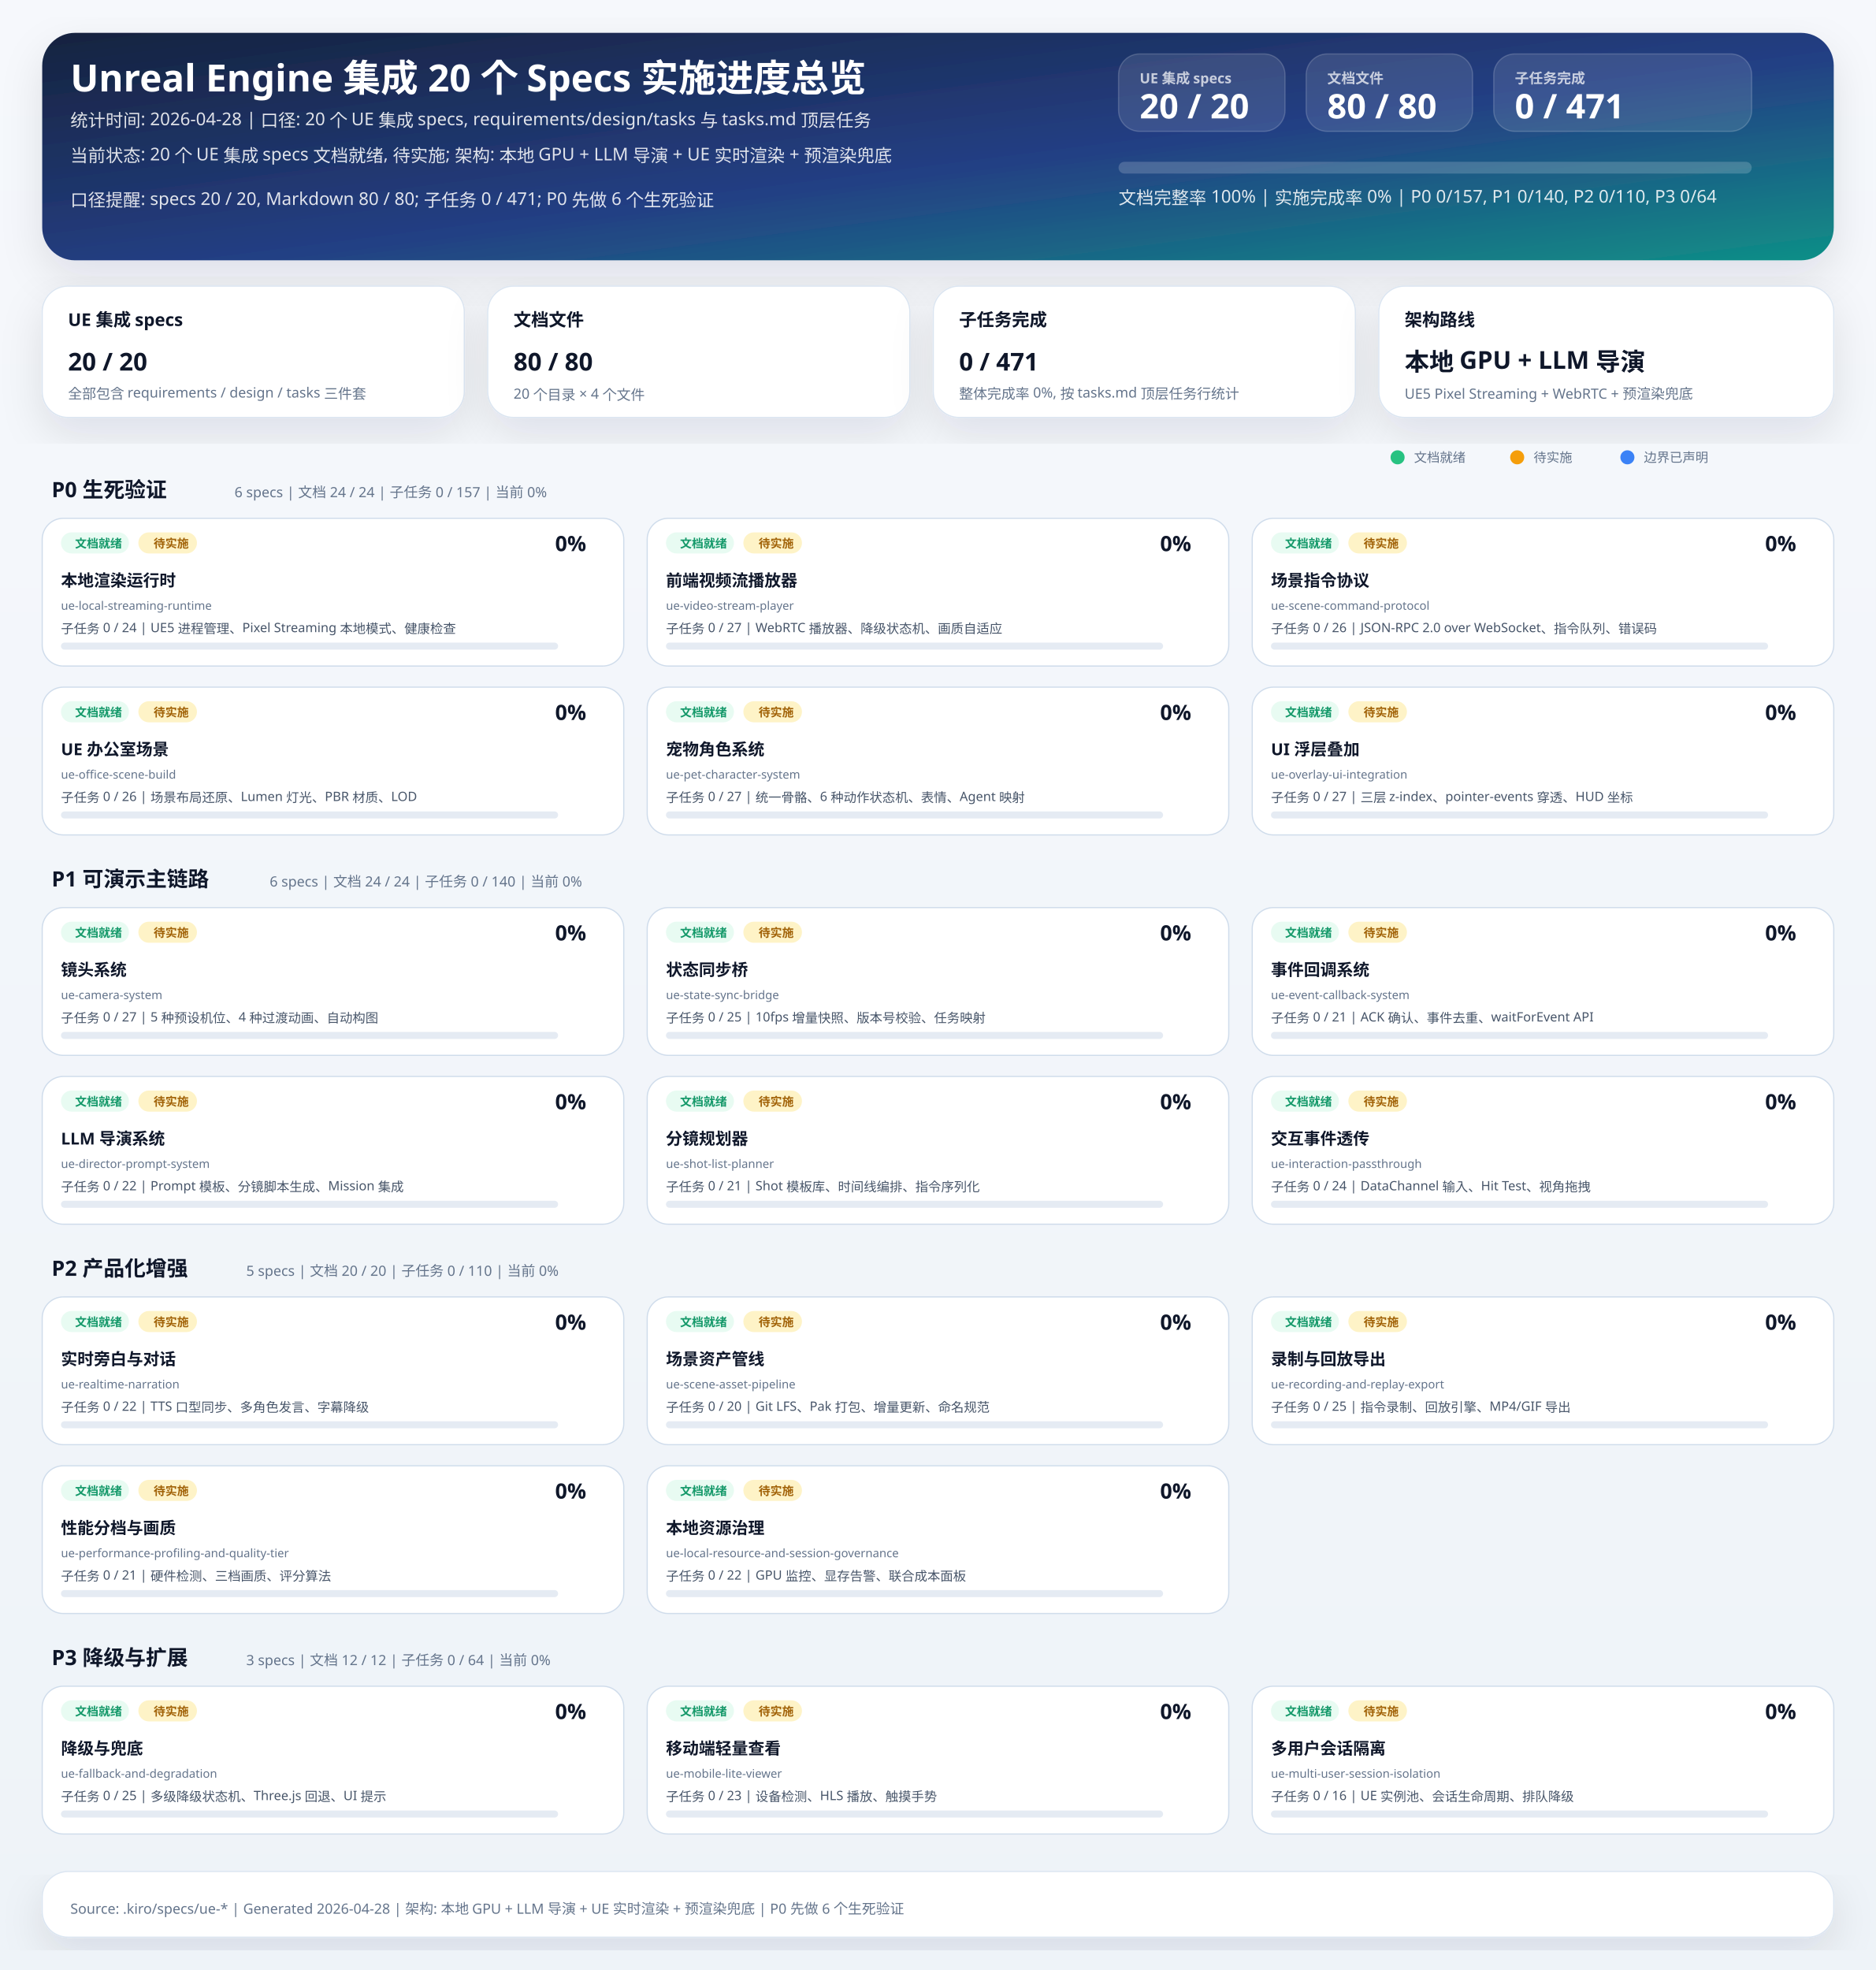
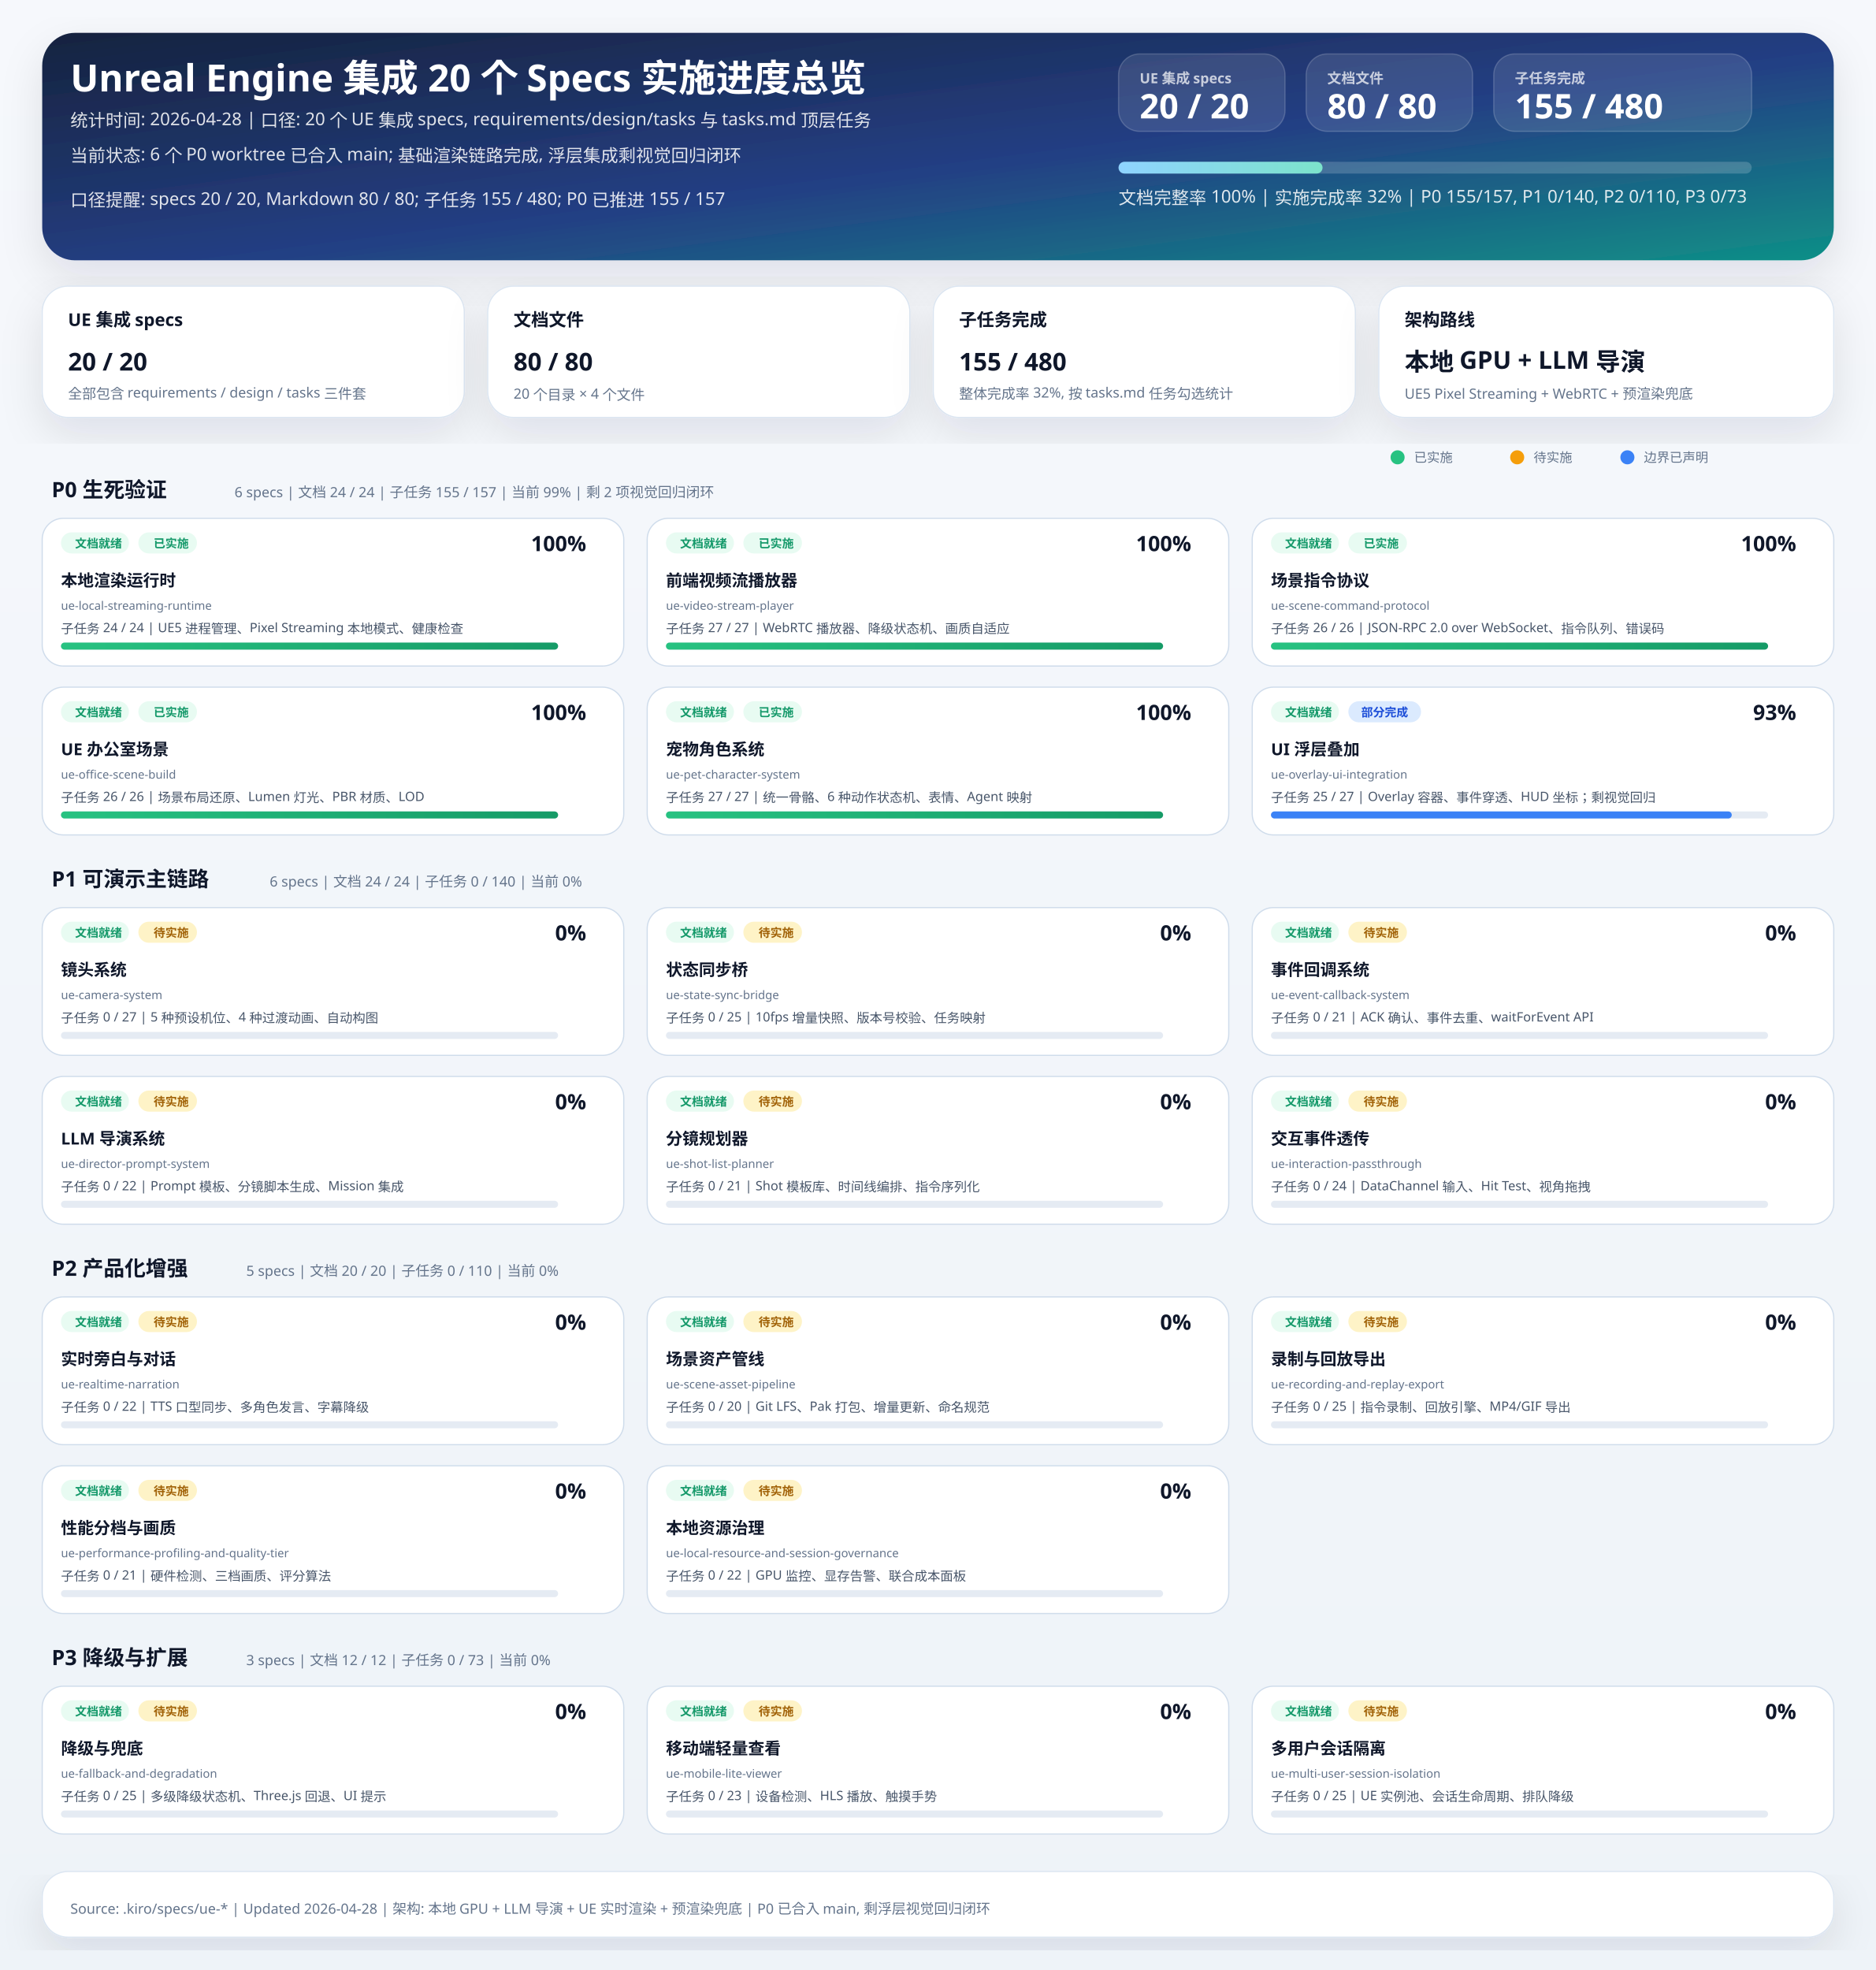
<svg xmlns="http://www.w3.org/2000/svg" width="1600" height="1680" viewBox="0 0 1600 1680" role="img" aria-labelledby="title desc">
  <defs>
    <linearGradient id="bg" x1="0" y1="0" x2="0" y2="1">
      <stop offset="0%" stop-color="#f6f8fc" />
      <stop offset="100%" stop-color="#eef3f8" />
    </linearGradient>
    <linearGradient id="hero" x1="0" y1="0" x2="1" y2="1">
      <stop offset="0%" stop-color="#16233f" />
      <stop offset="55%" stop-color="#243f84" />
      <stop offset="100%" stop-color="#0f8f87" />
    </linearGradient>
    <linearGradient id="heroBar" x1="0" y1="0" x2="1" y2="0">
      <stop offset="0%" stop-color="#8fd3ff" />
      <stop offset="100%" stop-color="#7ce3cb" />
    </linearGradient>
    <linearGradient id="readyFill" x1="0" y1="0" x2="1" y2="0">
      <stop offset="0%" stop-color="#27c281" />
      <stop offset="100%" stop-color="#169b67" />
    </linearGradient>
    <linearGradient id="todoFill" x1="0" y1="0" x2="1" y2="0">
      <stop offset="0%" stop-color="#f59e0b" />
      <stop offset="100%" stop-color="#d97706" />
    </linearGradient>
    <filter id="shadow" x="-20%" y="-20%" width="140%" height="140%">
      <feDropShadow dx="0" dy="14" stdDeviation="18" flood-color="#0f172a" flood-opacity="0.10" />
    </filter>
    <style>
      .title { font: 700 32px "Segoe UI", "Microsoft YaHei", sans-serif; fill: #ffffff; }
      .subtitle { font: 500 15px "Segoe UI", "Microsoft YaHei", sans-serif; fill: rgba(255,255,255,0.86); }
      .hero-k { font: 600 12px "Segoe UI", "Microsoft YaHei", sans-serif; fill: rgba(255,255,255,0.72); }
      .hero-v { font: 700 29px "Segoe UI", "Microsoft YaHei", sans-serif; fill: #ffffff; }
      .card-title { font: 700 15px "Segoe UI", "Microsoft YaHei", sans-serif; fill: #0f172a; }
      .card-value { font: 700 21px "Segoe UI", "Microsoft YaHei", sans-serif; fill: #0f172a; }
      .card-meta { font: 500 12px "Segoe UI", "Microsoft YaHei", sans-serif; fill: #64748b; }
      .section-title { font: 700 18px "Segoe UI", "Microsoft YaHei", sans-serif; fill: #0f172a; }
      .section-meta { font: 500 12px "Segoe UI", "Microsoft YaHei", sans-serif; fill: #64748b; }
      .spec-title { font: 700 14px "Segoe UI", "Microsoft YaHei", sans-serif; fill: #0f172a; }
      .spec-slug { font: 500 10px "Segoe UI", "Microsoft YaHei", sans-serif; fill: #64748b; }
      .spec-task { font: 500 11px "Segoe UI", "Microsoft YaHei", sans-serif; fill: #475569; }
      .spec-badge-ready { font: 700 10px "Segoe UI", "Microsoft YaHei", sans-serif; fill: #15996a; }
      .spec-badge-todo { font: 700 10px "Segoe UI", "Microsoft YaHei", sans-serif; fill: #a16207; }
+       .spec-badge-partial { font: 700 10px "Segoe UI", "Microsoft YaHei", sans-serif; fill: #1d4ed8; }
      .legend { font: 500 11px "Segoe UI", "Microsoft YaHei", sans-serif; fill: #64748b; }
      .foot { font: 500 12px "Segoe UI", "Microsoft YaHei", sans-serif; fill: #64748b; }
    </style>
  </defs>
  <rect x="0" y="0" width="1600" height="1680" fill="url(#bg)" />
  <rect x="36" y="28" width="1528" height="194" rx="28" fill="url(#hero)" filter="url(#shadow)" />
  <text x="60" y="78" class="title">Unreal Engine 集成 20 个 Specs 实施进度总览</text>
  <text x="60" y="108" class="subtitle">统计时间: 2026-04-28 | 口径: 20 个 UE 集成 specs, requirements/design/tasks 与 tasks.md 顶层任务</text>
-   <text x="60" y="138" class="subtitle">当前状态: 20 个 UE 集成 specs 文档就绪, 待实施; 架构: 本地 GPU + LLM 导演 + UE 实时渲染 + 预渲染兜底</text>
-   <text x="60" y="176" class="subtitle">口径提醒: specs 20 / 20, Markdown 80 / 80; 子任务 0 / 471; P0 先做 6 个生死验证</text>
+   <text x="60" y="138" class="subtitle">当前状态: 6 个 P0 worktree 已合入 main; 基础渲染链路完成, 浮层集成剩视觉回归闭环</text>
+   <text x="60" y="176" class="subtitle">口径提醒: specs 20 / 20, Markdown 80 / 80; 子任务 155 / 480; P0 已推进 155 / 157</text>
  <rect x="954" y="46" width="142" height="66" rx="18" fill="rgba(255,255,255,0.11)" stroke="rgba(255,255,255,0.18)" />
  <text x="972" y="71" class="hero-k">UE 集成 specs</text>
  <text x="972" y="101" class="hero-v">20 / 20</text>
  <rect x="1114" y="46" width="142" height="66" rx="18" fill="rgba(255,255,255,0.11)" stroke="rgba(255,255,255,0.18)" />
  <text x="1132" y="71" class="hero-k">文档文件</text>
  <text x="1132" y="101" class="hero-v">80 / 80</text>
  <rect x="1274" y="46" width="220" height="66" rx="18" fill="rgba(255,255,255,0.11)" stroke="rgba(255,255,255,0.18)" />
  <text x="1292" y="71" class="hero-k">子任务完成</text>
-   <text x="1292" y="101" class="hero-v">0 / 471</text>
+   <text x="1292" y="101" class="hero-v">155 / 480</text>
  <rect x="954" y="138" width="540" height="10" rx="5" fill="rgba(255,255,255,0.18)" />
-   <text x="954" y="174" class="subtitle">文档完整率 100% | 实施完成率 0% | P0 0/157, P1 0/140, P2 0/110, P3 0/64</text>
+   <rect x="954" y="138" width="174" height="10" rx="5" fill="url(#heroBar)" />
+   <text x="954" y="174" class="subtitle">文档完整率 100% | 实施完成率 32% | P0 155/157, P1 0/140, P2 0/110, P3 0/73</text>
  <rect x="36" y="244" width="360" height="112" rx="22" fill="#ffffff" stroke="#dbe5f1" filter="url(#shadow)" />
  <text x="58" y="278" class="card-title">UE 集成 specs</text>
  <text x="58" y="316" class="card-value">20 / 20</text>
  <text x="58" y="340" class="card-meta">全部包含 requirements / design / tasks 三件套</text>
  <rect x="416" y="244" width="360" height="112" rx="22" fill="#ffffff" stroke="#dbe5f1" filter="url(#shadow)" />
  <text x="438" y="278" class="card-title">文档文件</text>
  <text x="438" y="316" class="card-value">80 / 80</text>
  <text x="438" y="340" class="card-meta">20 个目录 × 4 个文件</text>
  <rect x="796" y="244" width="360" height="112" rx="22" fill="#ffffff" stroke="#dbe5f1" filter="url(#shadow)" />
  <text x="818" y="278" class="card-title">子任务完成</text>
-   <text x="818" y="316" class="card-value">0 / 471</text>
-   <text x="818" y="340" class="card-meta">整体完成率 0%, 按 tasks.md 顶层任务行统计</text>
+   <text x="818" y="316" class="card-value">155 / 480</text>
+   <text x="818" y="340" class="card-meta">整体完成率 32%, 按 tasks.md 任务勾选统计</text>
  <rect x="1176" y="244" width="388" height="112" rx="22" fill="#ffffff" stroke="#dbe5f1" filter="url(#shadow)" />
  <text x="1198" y="278" class="card-title">架构路线</text>
  <text x="1198" y="316" class="card-value">本地 GPU + LLM 导演</text>
  <text x="1198" y="340" class="card-meta">UE5 Pixel Streaming + WebRTC + 预渲染兜底</text>
  <circle cx="1192" cy="390" r="6" fill="#27c281" />
-   <text x="1206" y="394" class="legend">文档就绪</text>
+   <text x="1206" y="394" class="legend">已实施</text>
  <circle cx="1294" cy="390" r="6" fill="#f59e0b" />
  <text x="1308" y="394" class="legend">待实施</text>
  <circle cx="1388" cy="390" r="6" fill="#3b82f6" />
  <text x="1402" y="394" class="legend">边界已声明</text>
  <text x="44" y="424" class="section-title">P0 生死验证</text>
-   <text x="200" y="424" class="section-meta">6 specs | 文档 24 / 24 | 子任务 0 / 157 | 当前 0%</text>
+   <text x="200" y="424" class="section-meta">6 specs | 文档 24 / 24 | 子任务 155 / 157 | 当前 99% | 剩 2 项视觉回归闭环</text>
  <rect x="36" y="442" width="496" height="126" rx="18" fill="#ffffff" stroke="#cfdceb" />
  <rect x="52" y="454" width="58" height="18" rx="9" fill="#e8fbf2" />
  <text x="64" y="467" class="spec-badge-ready">文档就绪</text>
-   <rect x="118" y="454" width="50" height="18" rx="9" fill="#fef3c7" />
-   <text x="131" y="467" class="spec-badge-todo">待实施</text>
-   <text x="500" y="470" text-anchor="end" class="card-value" style="font-size:18px;">0%</text>
+   <rect x="118" y="454" width="50" height="18" rx="9" fill="#e8fbf2" />
+   <text x="131" y="467" class="spec-badge-ready">已实施</text>
+   <text x="500" y="470" text-anchor="end" class="card-value" style="font-size:18px;">100%</text>
  <text x="52" y="500" class="spec-title">本地渲染运行时</text>
  <text x="52" y="520" class="spec-slug">ue-local-streaming-runtime</text>
-   <text x="52" y="540" class="spec-task">子任务 0 / 24 | UE5 进程管理、Pixel Streaming 本地模式、健康检查</text>
+   <text x="52" y="540" class="spec-task">子任务 24 / 24 | UE5 进程管理、Pixel Streaming 本地模式、健康检查</text>
  <rect x="52" y="548" width="424" height="6" rx="3" fill="#e5ebf3" />
+   <rect x="52" y="548" width="424" height="6" rx="3" fill="url(#readyFill)" />
  <rect x="552" y="442" width="496" height="126" rx="18" fill="#ffffff" stroke="#cfdceb" />
  <rect x="568" y="454" width="58" height="18" rx="9" fill="#e8fbf2" />
  <text x="580" y="467" class="spec-badge-ready">文档就绪</text>
-   <rect x="634" y="454" width="50" height="18" rx="9" fill="#fef3c7" />
-   <text x="647" y="467" class="spec-badge-todo">待实施</text>
-   <text x="1016" y="470" text-anchor="end" class="card-value" style="font-size:18px;">0%</text>
+   <rect x="634" y="454" width="50" height="18" rx="9" fill="#e8fbf2" />
+   <text x="647" y="467" class="spec-badge-ready">已实施</text>
+   <text x="1016" y="470" text-anchor="end" class="card-value" style="font-size:18px;">100%</text>
  <text x="568" y="500" class="spec-title">前端视频流播放器</text>
  <text x="568" y="520" class="spec-slug">ue-video-stream-player</text>
-   <text x="568" y="540" class="spec-task">子任务 0 / 27 | WebRTC 播放器、降级状态机、画质自适应</text>
+   <text x="568" y="540" class="spec-task">子任务 27 / 27 | WebRTC 播放器、降级状态机、画质自适应</text>
  <rect x="568" y="548" width="424" height="6" rx="3" fill="#e5ebf3" />
+   <rect x="568" y="548" width="424" height="6" rx="3" fill="url(#readyFill)" />
  <rect x="1068" y="442" width="496" height="126" rx="18" fill="#ffffff" stroke="#cfdceb" />
  <rect x="1084" y="454" width="58" height="18" rx="9" fill="#e8fbf2" />
  <text x="1096" y="467" class="spec-badge-ready">文档就绪</text>
-   <rect x="1150" y="454" width="50" height="18" rx="9" fill="#fef3c7" />
-   <text x="1163" y="467" class="spec-badge-todo">待实施</text>
-   <text x="1532" y="470" text-anchor="end" class="card-value" style="font-size:18px;">0%</text>
+   <rect x="1150" y="454" width="50" height="18" rx="9" fill="#e8fbf2" />
+   <text x="1163" y="467" class="spec-badge-ready">已实施</text>
+   <text x="1532" y="470" text-anchor="end" class="card-value" style="font-size:18px;">100%</text>
  <text x="1084" y="500" class="spec-title">场景指令协议</text>
  <text x="1084" y="520" class="spec-slug">ue-scene-command-protocol</text>
-   <text x="1084" y="540" class="spec-task">子任务 0 / 26 | JSON-RPC 2.0 over WebSocket、指令队列、错误码</text>
+   <text x="1084" y="540" class="spec-task">子任务 26 / 26 | JSON-RPC 2.0 over WebSocket、指令队列、错误码</text>
  <rect x="1084" y="548" width="424" height="6" rx="3" fill="#e5ebf3" />
+   <rect x="1084" y="548" width="424" height="6" rx="3" fill="url(#readyFill)" />
  <rect x="36" y="586" width="496" height="126" rx="18" fill="#ffffff" stroke="#cfdceb" />
  <rect x="52" y="598" width="58" height="18" rx="9" fill="#e8fbf2" />
  <text x="64" y="611" class="spec-badge-ready">文档就绪</text>
-   <rect x="118" y="598" width="50" height="18" rx="9" fill="#fef3c7" />
-   <text x="131" y="611" class="spec-badge-todo">待实施</text>
-   <text x="500" y="614" text-anchor="end" class="card-value" style="font-size:18px;">0%</text>
+   <rect x="118" y="598" width="50" height="18" rx="9" fill="#e8fbf2" />
+   <text x="131" y="611" class="spec-badge-ready">已实施</text>
+   <text x="500" y="614" text-anchor="end" class="card-value" style="font-size:18px;">100%</text>
  <text x="52" y="644" class="spec-title">UE 办公室场景</text>
  <text x="52" y="664" class="spec-slug">ue-office-scene-build</text>
-   <text x="52" y="684" class="spec-task">子任务 0 / 26 | 场景布局还原、Lumen 灯光、PBR 材质、LOD</text>
+   <text x="52" y="684" class="spec-task">子任务 26 / 26 | 场景布局还原、Lumen 灯光、PBR 材质、LOD</text>
  <rect x="52" y="692" width="424" height="6" rx="3" fill="#e5ebf3" />
+   <rect x="52" y="692" width="424" height="6" rx="3" fill="url(#readyFill)" />
  <rect x="552" y="586" width="496" height="126" rx="18" fill="#ffffff" stroke="#cfdceb" />
  <rect x="568" y="598" width="58" height="18" rx="9" fill="#e8fbf2" />
  <text x="580" y="611" class="spec-badge-ready">文档就绪</text>
-   <rect x="634" y="598" width="50" height="18" rx="9" fill="#fef3c7" />
-   <text x="647" y="611" class="spec-badge-todo">待实施</text>
-   <text x="1016" y="614" text-anchor="end" class="card-value" style="font-size:18px;">0%</text>
+   <rect x="634" y="598" width="50" height="18" rx="9" fill="#e8fbf2" />
+   <text x="647" y="611" class="spec-badge-ready">已实施</text>
+   <text x="1016" y="614" text-anchor="end" class="card-value" style="font-size:18px;">100%</text>
  <text x="568" y="644" class="spec-title">宠物角色系统</text>
  <text x="568" y="664" class="spec-slug">ue-pet-character-system</text>
-   <text x="568" y="684" class="spec-task">子任务 0 / 27 | 统一骨骼、6 种动作状态机、表情、Agent 映射</text>
+   <text x="568" y="684" class="spec-task">子任务 27 / 27 | 统一骨骼、6 种动作状态机、表情、Agent 映射</text>
  <rect x="568" y="692" width="424" height="6" rx="3" fill="#e5ebf3" />
+   <rect x="568" y="692" width="424" height="6" rx="3" fill="url(#readyFill)" />
  <rect x="1068" y="586" width="496" height="126" rx="18" fill="#ffffff" stroke="#cfdceb" />
  <rect x="1084" y="598" width="58" height="18" rx="9" fill="#e8fbf2" />
  <text x="1096" y="611" class="spec-badge-ready">文档就绪</text>
-   <rect x="1150" y="598" width="50" height="18" rx="9" fill="#fef3c7" />
-   <text x="1163" y="611" class="spec-badge-todo">待实施</text>
-   <text x="1532" y="614" text-anchor="end" class="card-value" style="font-size:18px;">0%</text>
+   <rect x="1150" y="598" width="62" height="18" rx="9" fill="#dbeafe" />
+   <text x="1161" y="611" class="spec-badge-partial">部分完成</text>
+   <text x="1532" y="614" text-anchor="end" class="card-value" style="font-size:18px;">93%</text>
  <text x="1084" y="644" class="spec-title">UI 浮层叠加</text>
  <text x="1084" y="664" class="spec-slug">ue-overlay-ui-integration</text>
-   <text x="1084" y="684" class="spec-task">子任务 0 / 27 | 三层 z-index、pointer-events 穿透、HUD 坐标</text>
+   <text x="1084" y="684" class="spec-task">子任务 25 / 27 | Overlay 容器、事件穿透、HUD 坐标；剩视觉回归</text>
  <rect x="1084" y="692" width="424" height="6" rx="3" fill="#e5ebf3" />
+   <rect x="1084" y="692" width="393" height="6" rx="3" fill="#3b82f6" />
  <text x="44" y="756" class="section-title">P1 可演示主链路</text>
  <text x="230" y="756" class="section-meta">6 specs | 文档 24 / 24 | 子任务 0 / 140 | 当前 0%</text>
  <rect x="36" y="774" width="496" height="126" rx="18" fill="#ffffff" stroke="#cfdceb" />
  <rect x="52" y="786" width="58" height="18" rx="9" fill="#e8fbf2" />
  <text x="64" y="799" class="spec-badge-ready">文档就绪</text>
  <rect x="118" y="786" width="50" height="18" rx="9" fill="#fef3c7" />
  <text x="131" y="799" class="spec-badge-todo">待实施</text>
  <text x="500" y="802" text-anchor="end" class="card-value" style="font-size:18px;">0%</text>
  <text x="52" y="832" class="spec-title">镜头系统</text>
  <text x="52" y="852" class="spec-slug">ue-camera-system</text>
  <text x="52" y="872" class="spec-task">子任务 0 / 27 | 5 种预设机位、4 种过渡动画、自动构图</text>
  <rect x="52" y="880" width="424" height="6" rx="3" fill="#e5ebf3" />
  <rect x="552" y="774" width="496" height="126" rx="18" fill="#ffffff" stroke="#cfdceb" />
  <rect x="568" y="786" width="58" height="18" rx="9" fill="#e8fbf2" />
  <text x="580" y="799" class="spec-badge-ready">文档就绪</text>
  <rect x="634" y="786" width="50" height="18" rx="9" fill="#fef3c7" />
  <text x="647" y="799" class="spec-badge-todo">待实施</text>
  <text x="1016" y="802" text-anchor="end" class="card-value" style="font-size:18px;">0%</text>
  <text x="568" y="832" class="spec-title">状态同步桥</text>
  <text x="568" y="852" class="spec-slug">ue-state-sync-bridge</text>
  <text x="568" y="872" class="spec-task">子任务 0 / 25 | 10fps 增量快照、版本号校验、任务映射</text>
  <rect x="568" y="880" width="424" height="6" rx="3" fill="#e5ebf3" />
  <rect x="1068" y="774" width="496" height="126" rx="18" fill="#ffffff" stroke="#cfdceb" />
  <rect x="1084" y="786" width="58" height="18" rx="9" fill="#e8fbf2" />
  <text x="1096" y="799" class="spec-badge-ready">文档就绪</text>
  <rect x="1150" y="786" width="50" height="18" rx="9" fill="#fef3c7" />
  <text x="1163" y="799" class="spec-badge-todo">待实施</text>
  <text x="1532" y="802" text-anchor="end" class="card-value" style="font-size:18px;">0%</text>
  <text x="1084" y="832" class="spec-title">事件回调系统</text>
  <text x="1084" y="852" class="spec-slug">ue-event-callback-system</text>
  <text x="1084" y="872" class="spec-task">子任务 0 / 21 | ACK 确认、事件去重、waitForEvent API</text>
  <rect x="1084" y="880" width="424" height="6" rx="3" fill="#e5ebf3" />
  <rect x="36" y="918" width="496" height="126" rx="18" fill="#ffffff" stroke="#cfdceb" />
  <rect x="52" y="930" width="58" height="18" rx="9" fill="#e8fbf2" />
  <text x="64" y="943" class="spec-badge-ready">文档就绪</text>
  <rect x="118" y="930" width="50" height="18" rx="9" fill="#fef3c7" />
  <text x="131" y="943" class="spec-badge-todo">待实施</text>
  <text x="500" y="946" text-anchor="end" class="card-value" style="font-size:18px;">0%</text>
  <text x="52" y="976" class="spec-title">LLM 导演系统</text>
  <text x="52" y="996" class="spec-slug">ue-director-prompt-system</text>
  <text x="52" y="1016" class="spec-task">子任务 0 / 22 | Prompt 模板、分镜脚本生成、Mission 集成</text>
  <rect x="52" y="1024" width="424" height="6" rx="3" fill="#e5ebf3" />
  <rect x="552" y="918" width="496" height="126" rx="18" fill="#ffffff" stroke="#cfdceb" />
  <rect x="568" y="930" width="58" height="18" rx="9" fill="#e8fbf2" />
  <text x="580" y="943" class="spec-badge-ready">文档就绪</text>
  <rect x="634" y="930" width="50" height="18" rx="9" fill="#fef3c7" />
  <text x="647" y="943" class="spec-badge-todo">待实施</text>
  <text x="1016" y="946" text-anchor="end" class="card-value" style="font-size:18px;">0%</text>
  <text x="568" y="976" class="spec-title">分镜规划器</text>
  <text x="568" y="996" class="spec-slug">ue-shot-list-planner</text>
  <text x="568" y="1016" class="spec-task">子任务 0 / 21 | Shot 模板库、时间线编排、指令序列化</text>
  <rect x="568" y="1024" width="424" height="6" rx="3" fill="#e5ebf3" />
  <rect x="1068" y="918" width="496" height="126" rx="18" fill="#ffffff" stroke="#cfdceb" />
  <rect x="1084" y="930" width="58" height="18" rx="9" fill="#e8fbf2" />
  <text x="1096" y="943" class="spec-badge-ready">文档就绪</text>
  <rect x="1150" y="930" width="50" height="18" rx="9" fill="#fef3c7" />
  <text x="1163" y="943" class="spec-badge-todo">待实施</text>
  <text x="1532" y="946" text-anchor="end" class="card-value" style="font-size:18px;">0%</text>
  <text x="1084" y="976" class="spec-title">交互事件透传</text>
  <text x="1084" y="996" class="spec-slug">ue-interaction-passthrough</text>
  <text x="1084" y="1016" class="spec-task">子任务 0 / 24 | DataChannel 输入、Hit Test、视角拖拽</text>
  <rect x="1084" y="1024" width="424" height="6" rx="3" fill="#e5ebf3" />
  <text x="44" y="1088" class="section-title">P2 产品化增强</text>
  <text x="210" y="1088" class="section-meta">5 specs | 文档 20 / 20 | 子任务 0 / 110 | 当前 0%</text>
  <rect x="36" y="1106" width="496" height="126" rx="18" fill="#ffffff" stroke="#cfdceb" />
  <rect x="52" y="1118" width="58" height="18" rx="9" fill="#e8fbf2" />
  <text x="64" y="1131" class="spec-badge-ready">文档就绪</text>
  <rect x="118" y="1118" width="50" height="18" rx="9" fill="#fef3c7" />
  <text x="131" y="1131" class="spec-badge-todo">待实施</text>
  <text x="500" y="1134" text-anchor="end" class="card-value" style="font-size:18px;">0%</text>
  <text x="52" y="1164" class="spec-title">实时旁白与对话</text>
  <text x="52" y="1184" class="spec-slug">ue-realtime-narration</text>
  <text x="52" y="1204" class="spec-task">子任务 0 / 22 | TTS 口型同步、多角色发言、字幕降级</text>
  <rect x="52" y="1212" width="424" height="6" rx="3" fill="#e5ebf3" />
  <rect x="552" y="1106" width="496" height="126" rx="18" fill="#ffffff" stroke="#cfdceb" />
  <rect x="568" y="1118" width="58" height="18" rx="9" fill="#e8fbf2" />
  <text x="580" y="1131" class="spec-badge-ready">文档就绪</text>
  <rect x="634" y="1118" width="50" height="18" rx="9" fill="#fef3c7" />
  <text x="647" y="1131" class="spec-badge-todo">待实施</text>
  <text x="1016" y="1134" text-anchor="end" class="card-value" style="font-size:18px;">0%</text>
  <text x="568" y="1164" class="spec-title">场景资产管线</text>
  <text x="568" y="1184" class="spec-slug">ue-scene-asset-pipeline</text>
  <text x="568" y="1204" class="spec-task">子任务 0 / 20 | Git LFS、Pak 打包、增量更新、命名规范</text>
  <rect x="568" y="1212" width="424" height="6" rx="3" fill="#e5ebf3" />
  <rect x="1068" y="1106" width="496" height="126" rx="18" fill="#ffffff" stroke="#cfdceb" />
  <rect x="1084" y="1118" width="58" height="18" rx="9" fill="#e8fbf2" />
  <text x="1096" y="1131" class="spec-badge-ready">文档就绪</text>
  <rect x="1150" y="1118" width="50" height="18" rx="9" fill="#fef3c7" />
  <text x="1163" y="1131" class="spec-badge-todo">待实施</text>
  <text x="1532" y="1134" text-anchor="end" class="card-value" style="font-size:18px;">0%</text>
  <text x="1084" y="1164" class="spec-title">录制与回放导出</text>
  <text x="1084" y="1184" class="spec-slug">ue-recording-and-replay-export</text>
  <text x="1084" y="1204" class="spec-task">子任务 0 / 25 | 指令录制、回放引擎、MP4/GIF 导出</text>
  <rect x="1084" y="1212" width="424" height="6" rx="3" fill="#e5ebf3" />
  <rect x="36" y="1250" width="496" height="126" rx="18" fill="#ffffff" stroke="#cfdceb" />
  <rect x="52" y="1262" width="58" height="18" rx="9" fill="#e8fbf2" />
  <text x="64" y="1275" class="spec-badge-ready">文档就绪</text>
  <rect x="118" y="1262" width="50" height="18" rx="9" fill="#fef3c7" />
  <text x="131" y="1275" class="spec-badge-todo">待实施</text>
  <text x="500" y="1278" text-anchor="end" class="card-value" style="font-size:18px;">0%</text>
  <text x="52" y="1308" class="spec-title">性能分档与画质</text>
  <text x="52" y="1328" class="spec-slug">ue-performance-profiling-and-quality-tier</text>
  <text x="52" y="1348" class="spec-task">子任务 0 / 21 | 硬件检测、三档画质、评分算法</text>
  <rect x="52" y="1356" width="424" height="6" rx="3" fill="#e5ebf3" />
  <rect x="552" y="1250" width="496" height="126" rx="18" fill="#ffffff" stroke="#cfdceb" />
  <rect x="568" y="1262" width="58" height="18" rx="9" fill="#e8fbf2" />
  <text x="580" y="1275" class="spec-badge-ready">文档就绪</text>
  <rect x="634" y="1262" width="50" height="18" rx="9" fill="#fef3c7" />
  <text x="647" y="1275" class="spec-badge-todo">待实施</text>
  <text x="1016" y="1278" text-anchor="end" class="card-value" style="font-size:18px;">0%</text>
  <text x="568" y="1308" class="spec-title">本地资源治理</text>
  <text x="568" y="1328" class="spec-slug">ue-local-resource-and-session-governance</text>
  <text x="568" y="1348" class="spec-task">子任务 0 / 22 | GPU 监控、显存告警、联合成本面板</text>
  <rect x="568" y="1356" width="424" height="6" rx="3" fill="#e5ebf3" />
  <text x="44" y="1420" class="section-title">P3 降级与扩展</text>
-   <text x="210" y="1420" class="section-meta">3 specs | 文档 12 / 12 | 子任务 0 / 64 | 当前 0%</text>
+   <text x="210" y="1420" class="section-meta">3 specs | 文档 12 / 12 | 子任务 0 / 73 | 当前 0%</text>
  <rect x="36" y="1438" width="496" height="126" rx="18" fill="#ffffff" stroke="#cfdceb" />
  <rect x="52" y="1450" width="58" height="18" rx="9" fill="#e8fbf2" />
  <text x="64" y="1463" class="spec-badge-ready">文档就绪</text>
  <rect x="118" y="1450" width="50" height="18" rx="9" fill="#fef3c7" />
  <text x="131" y="1463" class="spec-badge-todo">待实施</text>
  <text x="500" y="1466" text-anchor="end" class="card-value" style="font-size:18px;">0%</text>
  <text x="52" y="1496" class="spec-title">降级与兜底</text>
  <text x="52" y="1516" class="spec-slug">ue-fallback-and-degradation</text>
  <text x="52" y="1536" class="spec-task">子任务 0 / 25 | 多级降级状态机、Three.js 回退、UI 提示</text>
  <rect x="52" y="1544" width="424" height="6" rx="3" fill="#e5ebf3" />
  <rect x="552" y="1438" width="496" height="126" rx="18" fill="#ffffff" stroke="#cfdceb" />
  <rect x="568" y="1450" width="58" height="18" rx="9" fill="#e8fbf2" />
  <text x="580" y="1463" class="spec-badge-ready">文档就绪</text>
  <rect x="634" y="1450" width="50" height="18" rx="9" fill="#fef3c7" />
  <text x="647" y="1463" class="spec-badge-todo">待实施</text>
  <text x="1016" y="1466" text-anchor="end" class="card-value" style="font-size:18px;">0%</text>
  <text x="568" y="1496" class="spec-title">移动端轻量查看</text>
  <text x="568" y="1516" class="spec-slug">ue-mobile-lite-viewer</text>
  <text x="568" y="1536" class="spec-task">子任务 0 / 23 | 设备检测、HLS 播放、触摸手势</text>
  <rect x="568" y="1544" width="424" height="6" rx="3" fill="#e5ebf3" />
  <rect x="1068" y="1438" width="496" height="126" rx="18" fill="#ffffff" stroke="#cfdceb" />
  <rect x="1084" y="1450" width="58" height="18" rx="9" fill="#e8fbf2" />
  <text x="1096" y="1463" class="spec-badge-ready">文档就绪</text>
  <rect x="1150" y="1450" width="50" height="18" rx="9" fill="#fef3c7" />
  <text x="1163" y="1463" class="spec-badge-todo">待实施</text>
  <text x="1532" y="1466" text-anchor="end" class="card-value" style="font-size:18px;">0%</text>
  <text x="1084" y="1496" class="spec-title">多用户会话隔离</text>
  <text x="1084" y="1516" class="spec-slug">ue-multi-user-session-isolation</text>
-   <text x="1084" y="1536" class="spec-task">子任务 0 / 16 | UE 实例池、会话生命周期、排队降级</text>
+   <text x="1084" y="1536" class="spec-task">子任务 0 / 25 | UE 实例池、会话生命周期、排队降级</text>
  <rect x="1084" y="1544" width="424" height="6" rx="3" fill="#e5ebf3" />
  <rect x="36" y="1596" width="1528" height="56" rx="22" fill="#ffffff" stroke="#dbe5f1" filter="url(#shadow)" />
-   <text x="60" y="1632" class="foot">Source: .kiro/specs/ue-* | Generated 2026-04-28 | 架构: 本地 GPU + LLM 导演 + UE 实时渲染 + 预渲染兜底 | P0 先做 6 个生死验证</text>
+   <text x="60" y="1632" class="foot">Source: .kiro/specs/ue-* | Updated 2026-04-28 | 架构: 本地 GPU + LLM 导演 + UE 实时渲染 + 预渲染兜底 | P0 已合入 main, 剩浮层视觉回归闭环</text>
</svg>
